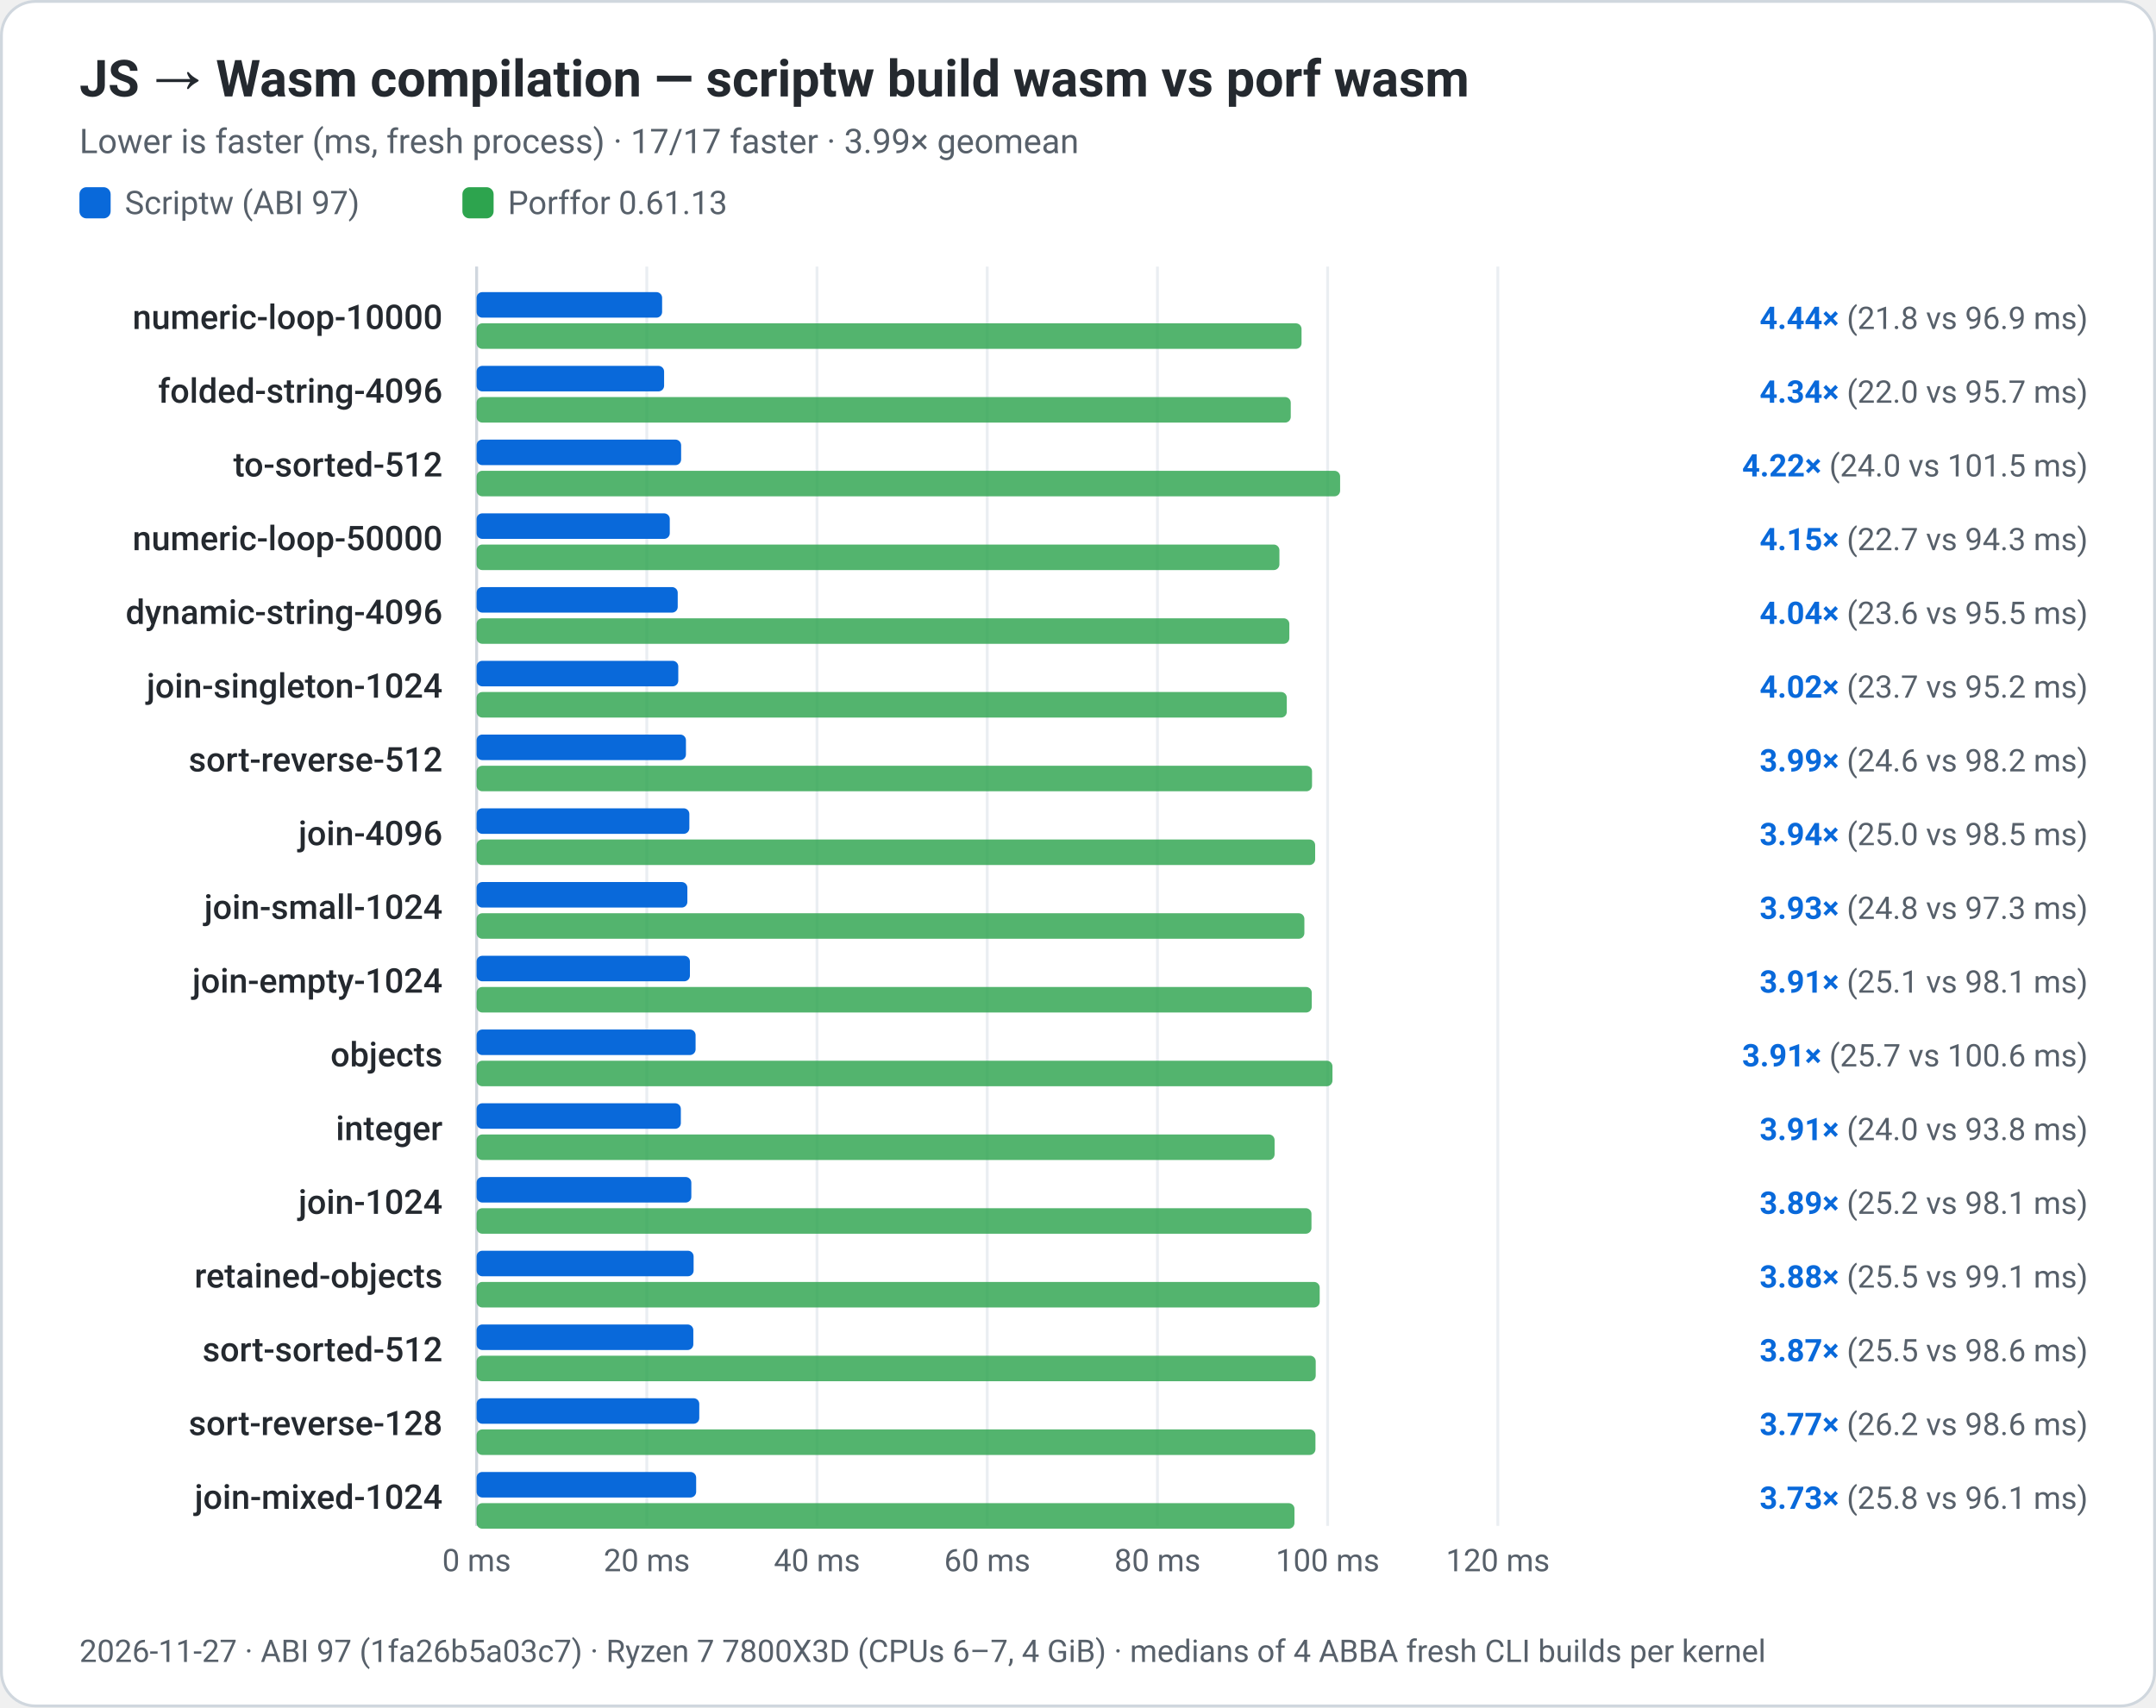
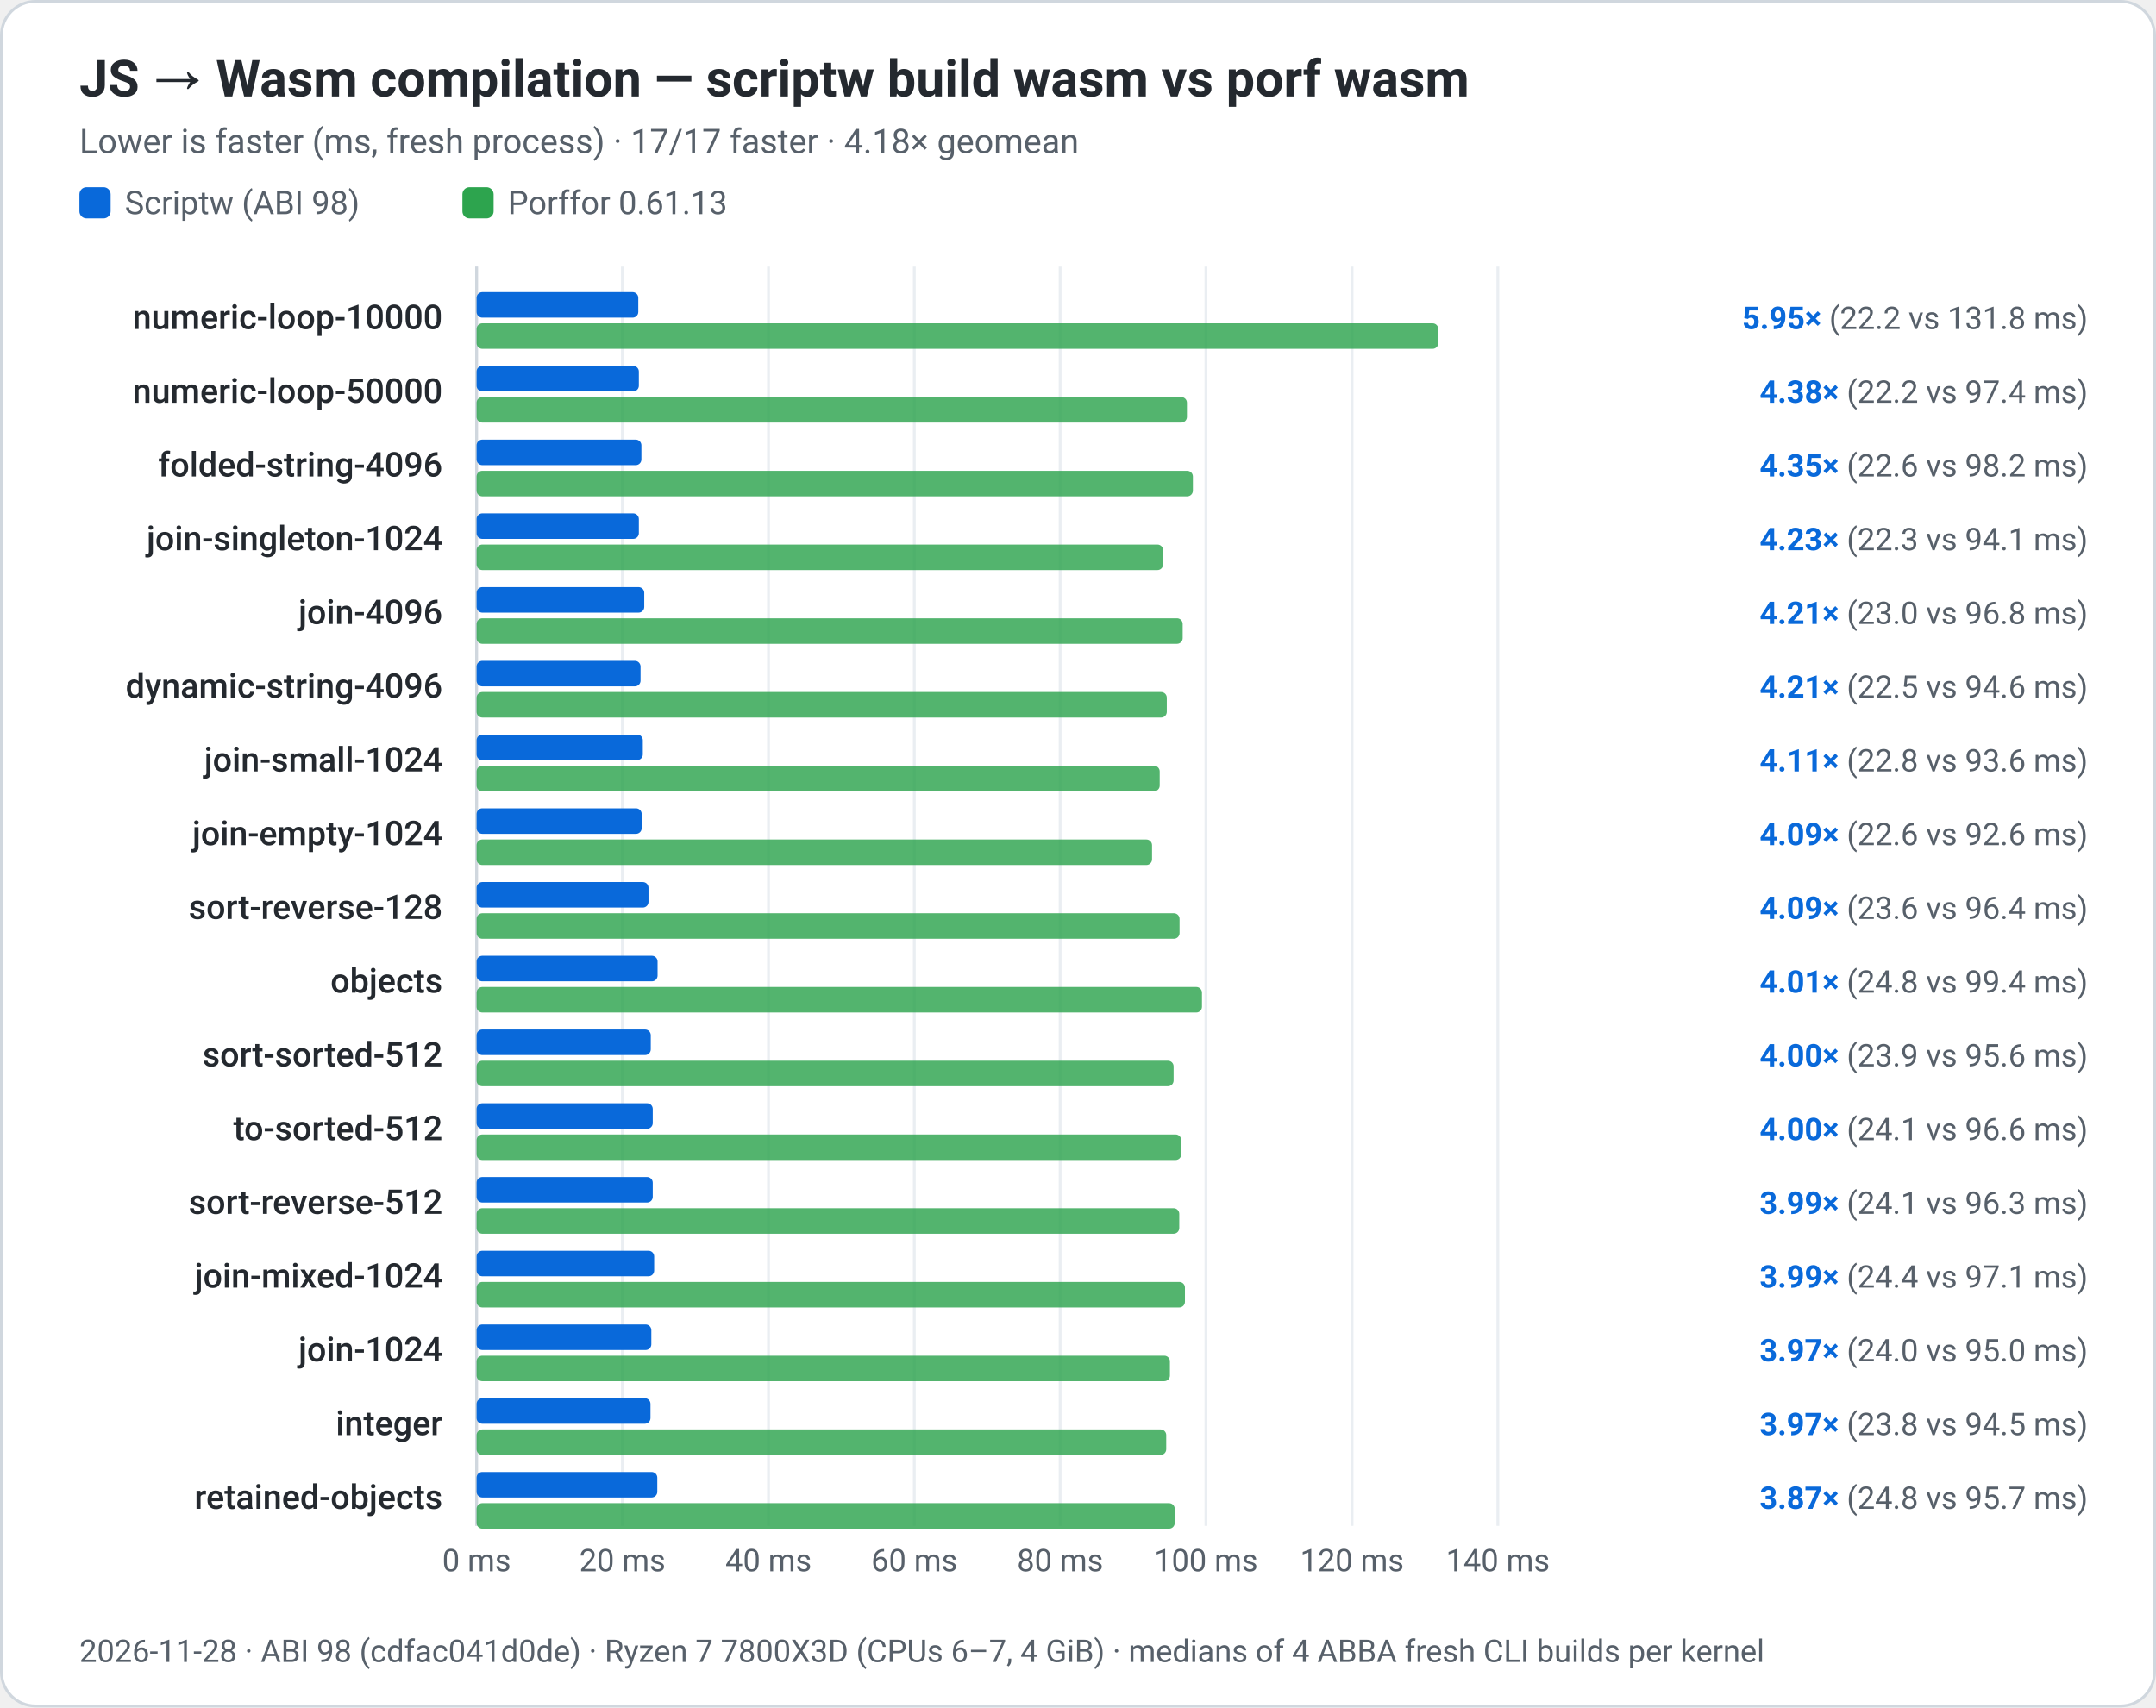
<svg xmlns="http://www.w3.org/2000/svg" width="760" height="602" viewBox="0 0 760 602" role="img" aria-labelledby="title desc">
  <rect x="0.5" y="0.5" width="759" height="601" rx="12" fill="#ffffff" stroke="#d0d7de" stroke-width="1" />
  <g font-family="system-ui, -apple-system, 'Segoe UI', Roboto, Helvetica, Arial, sans-serif" fill="#24292f">
    <text x="28" y="34" font-size="18" font-weight="650" fill="#24292f">JS → Wasm compilation — scriptw build wasm vs porf wasm</text>
-     <text x="28" y="54" font-size="12" fill="#57606a">Lower is faster (ms, fresh process) · 17/17 faster · 3.99× geomean</text>
+     <text x="28" y="54" font-size="12" fill="#57606a">Lower is faster (ms, fresh process) · 17/17 faster · 4.18× geomean</text>
    <rect x="28.0" y="66" width="11" height="11" rx="2.5" fill="#0969da" />
-     <text x="44.0" y="75.5" font-size="11.5" fill="#57606a">Scriptw (ABI 97)</text>
+     <text x="44.0" y="75.5" font-size="11.5" fill="#57606a">Scriptw (ABI 98)</text>
    <rect x="163.0" y="66" width="11" height="11" rx="2.5" fill="#2da44e" />
    <text x="179.0" y="75.5" font-size="11.5" fill="#57606a">Porffor 0.61.13</text>
    <line x1="168.0" y1="94" x2="168.0" y2="538" stroke="#eaeef2" stroke-width="1" />
    <text x="168.0" y="554" text-anchor="middle" font-size="11" fill="#57606a">0 ms</text>
-     <line x1="228.0" y1="94" x2="228.0" y2="538" stroke="#eaeef2" stroke-width="1" />
-     <text x="228.0" y="554" text-anchor="middle" font-size="11" fill="#57606a">20 ms</text>
-     <line x1="288.0" y1="94" x2="288.0" y2="538" stroke="#eaeef2" stroke-width="1" />
-     <text x="288.0" y="554" text-anchor="middle" font-size="11" fill="#57606a">40 ms</text>
-     <line x1="348.0" y1="94" x2="348.0" y2="538" stroke="#eaeef2" stroke-width="1" />
-     <text x="348.0" y="554" text-anchor="middle" font-size="11" fill="#57606a">60 ms</text>
-     <line x1="408.0" y1="94" x2="408.0" y2="538" stroke="#eaeef2" stroke-width="1" />
-     <text x="408.0" y="554" text-anchor="middle" font-size="11" fill="#57606a">80 ms</text>
-     <line x1="468.0" y1="94" x2="468.0" y2="538" stroke="#eaeef2" stroke-width="1" />
-     <text x="468.0" y="554" text-anchor="middle" font-size="11" fill="#57606a">100 ms</text>
+     <line x1="219.4" y1="94" x2="219.4" y2="538" stroke="#eaeef2" stroke-width="1" />
+     <text x="219.4" y="554" text-anchor="middle" font-size="11" fill="#57606a">20 ms</text>
+     <line x1="270.9" y1="94" x2="270.9" y2="538" stroke="#eaeef2" stroke-width="1" />
+     <text x="270.9" y="554" text-anchor="middle" font-size="11" fill="#57606a">40 ms</text>
+     <line x1="322.3" y1="94" x2="322.3" y2="538" stroke="#eaeef2" stroke-width="1" />
+     <text x="322.3" y="554" text-anchor="middle" font-size="11" fill="#57606a">60 ms</text>
+     <line x1="373.7" y1="94" x2="373.7" y2="538" stroke="#eaeef2" stroke-width="1" />
+     <text x="373.7" y="554" text-anchor="middle" font-size="11" fill="#57606a">80 ms</text>
+     <line x1="425.1" y1="94" x2="425.1" y2="538" stroke="#eaeef2" stroke-width="1" />
+     <text x="425.1" y="554" text-anchor="middle" font-size="11" fill="#57606a">100 ms</text>
+     <line x1="476.6" y1="94" x2="476.6" y2="538" stroke="#eaeef2" stroke-width="1" />
+     <text x="476.6" y="554" text-anchor="middle" font-size="11" fill="#57606a">120 ms</text>
    <line x1="528.0" y1="94" x2="528.0" y2="538" stroke="#eaeef2" stroke-width="1" />
-     <text x="528.0" y="554" text-anchor="middle" font-size="11" fill="#57606a">120 ms</text>
+     <text x="528.0" y="554" text-anchor="middle" font-size="11" fill="#57606a">140 ms</text>
    <line x1="168" y1="94" x2="168" y2="538" stroke="#d0d7de" stroke-width="1" />
    <text x="156" y="116" text-anchor="end" font-size="12" font-weight="500">numeric-loop-10000</text>
-     <rect x="168" y="103" width="65.4" height="9" rx="2" fill="#0969da" />
-     <rect x="168" y="114" width="290.8" height="9" rx="2" fill="#2da44e" opacity="0.82" />
+     <rect x="168" y="103" width="57.0" height="9" rx="2" fill="#0969da" />
+     <rect x="168" y="114" width="339.0" height="9" rx="2" fill="#2da44e" opacity="0.82" />
    <text x="736" y="116" text-anchor="end" font-size="11" fill="#57606a">
-       <tspan fill="#0969da" font-weight="650">4.44×</tspan>  (21.8 vs 96.9 ms)</text>
-     <text x="156" y="142" text-anchor="end" font-size="12" font-weight="500">folded-string-4096</text>
-     <rect x="168" y="129" width="66.1" height="9" rx="2" fill="#0969da" />
-     <rect x="168" y="140" width="287.0" height="9" rx="2" fill="#2da44e" opacity="0.82" />
+       <tspan fill="#0969da" font-weight="650">5.95×</tspan>  (22.2 vs 131.8 ms)</text>
+     <text x="156" y="142" text-anchor="end" font-size="12" font-weight="500">numeric-loop-50000</text>
+     <rect x="168" y="129" width="57.2" height="9" rx="2" fill="#0969da" />
+     <rect x="168" y="140" width="250.4" height="9" rx="2" fill="#2da44e" opacity="0.82" />
    <text x="736" y="142" text-anchor="end" font-size="11" fill="#57606a">
-       <tspan fill="#0969da" font-weight="650">4.34×</tspan>  (22.0 vs 95.7 ms)</text>
-     <text x="156" y="168" text-anchor="end" font-size="12" font-weight="500">to-sorted-512</text>
-     <rect x="168" y="155" width="72.1" height="9" rx="2" fill="#0969da" />
-     <rect x="168" y="166" width="304.4" height="9" rx="2" fill="#2da44e" opacity="0.82" />
+       <tspan fill="#0969da" font-weight="650">4.38×</tspan>  (22.2 vs 97.4 ms)</text>
+     <text x="156" y="168" text-anchor="end" font-size="12" font-weight="500">folded-string-4096</text>
+     <rect x="168" y="155" width="58.1" height="9" rx="2" fill="#0969da" />
+     <rect x="168" y="166" width="252.5" height="9" rx="2" fill="#2da44e" opacity="0.82" />
    <text x="736" y="168" text-anchor="end" font-size="11" fill="#57606a">
-       <tspan fill="#0969da" font-weight="650">4.22×</tspan>  (24.0 vs 101.5 ms)</text>
-     <text x="156" y="194" text-anchor="end" font-size="12" font-weight="500">numeric-loop-50000</text>
-     <rect x="168" y="181" width="68.1" height="9" rx="2" fill="#0969da" />
-     <rect x="168" y="192" width="283.0" height="9" rx="2" fill="#2da44e" opacity="0.82" />
+       <tspan fill="#0969da" font-weight="650">4.35×</tspan>  (22.6 vs 98.2 ms)</text>
+     <text x="156" y="194" text-anchor="end" font-size="12" font-weight="500">join-singleton-1024</text>
+     <rect x="168" y="181" width="57.2" height="9" rx="2" fill="#0969da" />
+     <rect x="168" y="192" width="242.0" height="9" rx="2" fill="#2da44e" opacity="0.82" />
    <text x="736" y="194" text-anchor="end" font-size="11" fill="#57606a">
-       <tspan fill="#0969da" font-weight="650">4.15×</tspan>  (22.7 vs 94.3 ms)</text>
-     <text x="156" y="220" text-anchor="end" font-size="12" font-weight="500">dynamic-string-4096</text>
-     <rect x="168" y="207" width="70.9" height="9" rx="2" fill="#0969da" />
-     <rect x="168" y="218" width="286.5" height="9" rx="2" fill="#2da44e" opacity="0.82" />
+       <tspan fill="#0969da" font-weight="650">4.23×</tspan>  (22.3 vs 94.1 ms)</text>
+     <text x="156" y="220" text-anchor="end" font-size="12" font-weight="500">join-4096</text>
+     <rect x="168" y="207" width="59.1" height="9" rx="2" fill="#0969da" />
+     <rect x="168" y="218" width="248.9" height="9" rx="2" fill="#2da44e" opacity="0.82" />
    <text x="736" y="220" text-anchor="end" font-size="11" fill="#57606a">
-       <tspan fill="#0969da" font-weight="650">4.04×</tspan>  (23.6 vs 95.5 ms)</text>
-     <text x="156" y="246" text-anchor="end" font-size="12" font-weight="500">join-singleton-1024</text>
-     <rect x="168" y="233" width="71.1" height="9" rx="2" fill="#0969da" />
-     <rect x="168" y="244" width="285.6" height="9" rx="2" fill="#2da44e" opacity="0.82" />
+       <tspan fill="#0969da" font-weight="650">4.21×</tspan>  (23.0 vs 96.8 ms)</text>
+     <text x="156" y="246" text-anchor="end" font-size="12" font-weight="500">dynamic-string-4096</text>
+     <rect x="168" y="233" width="57.8" height="9" rx="2" fill="#0969da" />
+     <rect x="168" y="244" width="243.3" height="9" rx="2" fill="#2da44e" opacity="0.82" />
    <text x="736" y="246" text-anchor="end" font-size="11" fill="#57606a">
-       <tspan fill="#0969da" font-weight="650">4.02×</tspan>  (23.7 vs 95.2 ms)</text>
-     <text x="156" y="272" text-anchor="end" font-size="12" font-weight="500">sort-reverse-512</text>
-     <rect x="168" y="259" width="73.8" height="9" rx="2" fill="#0969da" />
-     <rect x="168" y="270" width="294.5" height="9" rx="2" fill="#2da44e" opacity="0.82" />
+       <tspan fill="#0969da" font-weight="650">4.21×</tspan>  (22.5 vs 94.6 ms)</text>
+     <text x="156" y="272" text-anchor="end" font-size="12" font-weight="500">join-small-1024</text>
+     <rect x="168" y="259" width="58.6" height="9" rx="2" fill="#0969da" />
+     <rect x="168" y="270" width="240.8" height="9" rx="2" fill="#2da44e" opacity="0.82" />
    <text x="736" y="272" text-anchor="end" font-size="11" fill="#57606a">
-       <tspan fill="#0969da" font-weight="650">3.99×</tspan>  (24.6 vs 98.2 ms)</text>
-     <text x="156" y="298" text-anchor="end" font-size="12" font-weight="500">join-4096</text>
-     <rect x="168" y="285" width="75.0" height="9" rx="2" fill="#0969da" />
-     <rect x="168" y="296" width="295.6" height="9" rx="2" fill="#2da44e" opacity="0.82" />
+       <tspan fill="#0969da" font-weight="650">4.11×</tspan>  (22.8 vs 93.6 ms)</text>
+     <text x="156" y="298" text-anchor="end" font-size="12" font-weight="500">join-empty-1024</text>
+     <rect x="168" y="285" width="58.2" height="9" rx="2" fill="#0969da" />
+     <rect x="168" y="296" width="238.1" height="9" rx="2" fill="#2da44e" opacity="0.82" />
    <text x="736" y="298" text-anchor="end" font-size="11" fill="#57606a">
-       <tspan fill="#0969da" font-weight="650">3.94×</tspan>  (25.0 vs 98.5 ms)</text>
-     <text x="156" y="324" text-anchor="end" font-size="12" font-weight="500">join-small-1024</text>
-     <rect x="168" y="311" width="74.3" height="9" rx="2" fill="#0969da" />
-     <rect x="168" y="322" width="291.8" height="9" rx="2" fill="#2da44e" opacity="0.82" />
+       <tspan fill="#0969da" font-weight="650">4.09×</tspan>  (22.6 vs 92.6 ms)</text>
+     <text x="156" y="324" text-anchor="end" font-size="12" font-weight="500">sort-reverse-128</text>
+     <rect x="168" y="311" width="60.6" height="9" rx="2" fill="#0969da" />
+     <rect x="168" y="322" width="247.8" height="9" rx="2" fill="#2da44e" opacity="0.82" />
    <text x="736" y="324" text-anchor="end" font-size="11" fill="#57606a">
-       <tspan fill="#0969da" font-weight="650">3.93×</tspan>  (24.8 vs 97.3 ms)</text>
-     <text x="156" y="350" text-anchor="end" font-size="12" font-weight="500">join-empty-1024</text>
-     <rect x="168" y="337" width="75.2" height="9" rx="2" fill="#0969da" />
-     <rect x="168" y="348" width="294.4" height="9" rx="2" fill="#2da44e" opacity="0.82" />
+       <tspan fill="#0969da" font-weight="650">4.09×</tspan>  (23.6 vs 96.4 ms)</text>
+     <text x="156" y="350" text-anchor="end" font-size="12" font-weight="500">objects</text>
+     <rect x="168" y="337" width="63.8" height="9" rx="2" fill="#0969da" />
+     <rect x="168" y="348" width="255.7" height="9" rx="2" fill="#2da44e" opacity="0.82" />
    <text x="736" y="350" text-anchor="end" font-size="11" fill="#57606a">
-       <tspan fill="#0969da" font-weight="650">3.91×</tspan>  (25.1 vs 98.1 ms)</text>
-     <text x="156" y="376" text-anchor="end" font-size="12" font-weight="500">objects</text>
-     <rect x="168" y="363" width="77.2" height="9" rx="2" fill="#0969da" />
-     <rect x="168" y="374" width="301.7" height="9" rx="2" fill="#2da44e" opacity="0.82" />
+       <tspan fill="#0969da" font-weight="650">4.01×</tspan>  (24.8 vs 99.4 ms)</text>
+     <text x="156" y="376" text-anchor="end" font-size="12" font-weight="500">sort-sorted-512</text>
+     <rect x="168" y="363" width="61.4" height="9" rx="2" fill="#0969da" />
+     <rect x="168" y="374" width="245.7" height="9" rx="2" fill="#2da44e" opacity="0.82" />
    <text x="736" y="376" text-anchor="end" font-size="11" fill="#57606a">
-       <tspan fill="#0969da" font-weight="650">3.91×</tspan>  (25.7 vs 100.6 ms)</text>
-     <text x="156" y="402" text-anchor="end" font-size="12" font-weight="500">integer</text>
-     <rect x="168" y="389" width="72.0" height="9" rx="2" fill="#0969da" />
-     <rect x="168" y="400" width="281.3" height="9" rx="2" fill="#2da44e" opacity="0.82" />
+       <tspan fill="#0969da" font-weight="650">4.00×</tspan>  (23.9 vs 95.6 ms)</text>
+     <text x="156" y="402" text-anchor="end" font-size="12" font-weight="500">to-sorted-512</text>
+     <rect x="168" y="389" width="62.1" height="9" rx="2" fill="#0969da" />
+     <rect x="168" y="400" width="248.4" height="9" rx="2" fill="#2da44e" opacity="0.82" />
    <text x="736" y="402" text-anchor="end" font-size="11" fill="#57606a">
-       <tspan fill="#0969da" font-weight="650">3.91×</tspan>  (24.0 vs 93.8 ms)</text>
-     <text x="156" y="428" text-anchor="end" font-size="12" font-weight="500">join-1024</text>
-     <rect x="168" y="415" width="75.7" height="9" rx="2" fill="#0969da" />
-     <rect x="168" y="426" width="294.3" height="9" rx="2" fill="#2da44e" opacity="0.82" />
+       <tspan fill="#0969da" font-weight="650">4.00×</tspan>  (24.1 vs 96.6 ms)</text>
+     <text x="156" y="428" text-anchor="end" font-size="12" font-weight="500">sort-reverse-512</text>
+     <rect x="168" y="415" width="62.1" height="9" rx="2" fill="#0969da" />
+     <rect x="168" y="426" width="247.7" height="9" rx="2" fill="#2da44e" opacity="0.82" />
    <text x="736" y="428" text-anchor="end" font-size="11" fill="#57606a">
-       <tspan fill="#0969da" font-weight="650">3.89×</tspan>  (25.2 vs 98.1 ms)</text>
-     <text x="156" y="454" text-anchor="end" font-size="12" font-weight="500">retained-objects</text>
-     <rect x="168" y="441" width="76.5" height="9" rx="2" fill="#0969da" />
-     <rect x="168" y="452" width="297.2" height="9" rx="2" fill="#2da44e" opacity="0.82" />
+       <tspan fill="#0969da" font-weight="650">3.99×</tspan>  (24.1 vs 96.3 ms)</text>
+     <text x="156" y="454" text-anchor="end" font-size="12" font-weight="500">join-mixed-1024</text>
+     <rect x="168" y="441" width="62.6" height="9" rx="2" fill="#0969da" />
+     <rect x="168" y="452" width="249.7" height="9" rx="2" fill="#2da44e" opacity="0.82" />
    <text x="736" y="454" text-anchor="end" font-size="11" fill="#57606a">
-       <tspan fill="#0969da" font-weight="650">3.88×</tspan>  (25.5 vs 99.1 ms)</text>
-     <text x="156" y="480" text-anchor="end" font-size="12" font-weight="500">sort-sorted-512</text>
-     <rect x="168" y="467" width="76.4" height="9" rx="2" fill="#0969da" />
-     <rect x="168" y="478" width="295.8" height="9" rx="2" fill="#2da44e" opacity="0.82" />
+       <tspan fill="#0969da" font-weight="650">3.99×</tspan>  (24.4 vs 97.1 ms)</text>
+     <text x="156" y="480" text-anchor="end" font-size="12" font-weight="500">join-1024</text>
+     <rect x="168" y="467" width="61.6" height="9" rx="2" fill="#0969da" />
+     <rect x="168" y="478" width="244.4" height="9" rx="2" fill="#2da44e" opacity="0.82" />
    <text x="736" y="480" text-anchor="end" font-size="11" fill="#57606a">
-       <tspan fill="#0969da" font-weight="650">3.87×</tspan>  (25.5 vs 98.6 ms)</text>
-     <text x="156" y="506" text-anchor="end" font-size="12" font-weight="500">sort-reverse-128</text>
-     <rect x="168" y="493" width="78.5" height="9" rx="2" fill="#0969da" />
-     <rect x="168" y="504" width="295.7" height="9" rx="2" fill="#2da44e" opacity="0.82" />
+       <tspan fill="#0969da" font-weight="650">3.97×</tspan>  (24.0 vs 95.0 ms)</text>
+     <text x="156" y="506" text-anchor="end" font-size="12" font-weight="500">integer</text>
+     <rect x="168" y="493" width="61.3" height="9" rx="2" fill="#0969da" />
+     <rect x="168" y="504" width="243.1" height="9" rx="2" fill="#2da44e" opacity="0.82" />
    <text x="736" y="506" text-anchor="end" font-size="11" fill="#57606a">
-       <tspan fill="#0969da" font-weight="650">3.77×</tspan>  (26.2 vs 98.6 ms)</text>
-     <text x="156" y="532" text-anchor="end" font-size="12" font-weight="500">join-mixed-1024</text>
-     <rect x="168" y="519" width="77.4" height="9" rx="2" fill="#0969da" />
-     <rect x="168" y="530" width="288.3" height="9" rx="2" fill="#2da44e" opacity="0.82" />
+       <tspan fill="#0969da" font-weight="650">3.97×</tspan>  (23.8 vs 94.5 ms)</text>
+     <text x="156" y="532" text-anchor="end" font-size="12" font-weight="500">retained-objects</text>
+     <rect x="168" y="519" width="63.7" height="9" rx="2" fill="#0969da" />
+     <rect x="168" y="530" width="246.1" height="9" rx="2" fill="#2da44e" opacity="0.82" />
    <text x="736" y="532" text-anchor="end" font-size="11" fill="#57606a">
-       <tspan fill="#0969da" font-weight="650">3.73×</tspan>  (25.8 vs 96.1 ms)</text>
-     <text x="28" y="586" font-size="11" fill="#57606a">2026-11-27 · ABI 97 (1fa26b5a03c7) · Ryzen 7 7800X3D (CPUs 6–7, 4 GiB) · medians of 4 ABBA fresh CLI builds per kernel</text>
+       <tspan fill="#0969da" font-weight="650">3.87×</tspan>  (24.8 vs 95.7 ms)</text>
+     <text x="28" y="586" font-size="11" fill="#57606a">2026-11-28 · ABI 98 (cdfac041d0de) · Ryzen 7 7800X3D (CPUs 6–7, 4 GiB) · medians of 4 ABBA fresh CLI builds per kernel</text>
  </g>
</svg>
